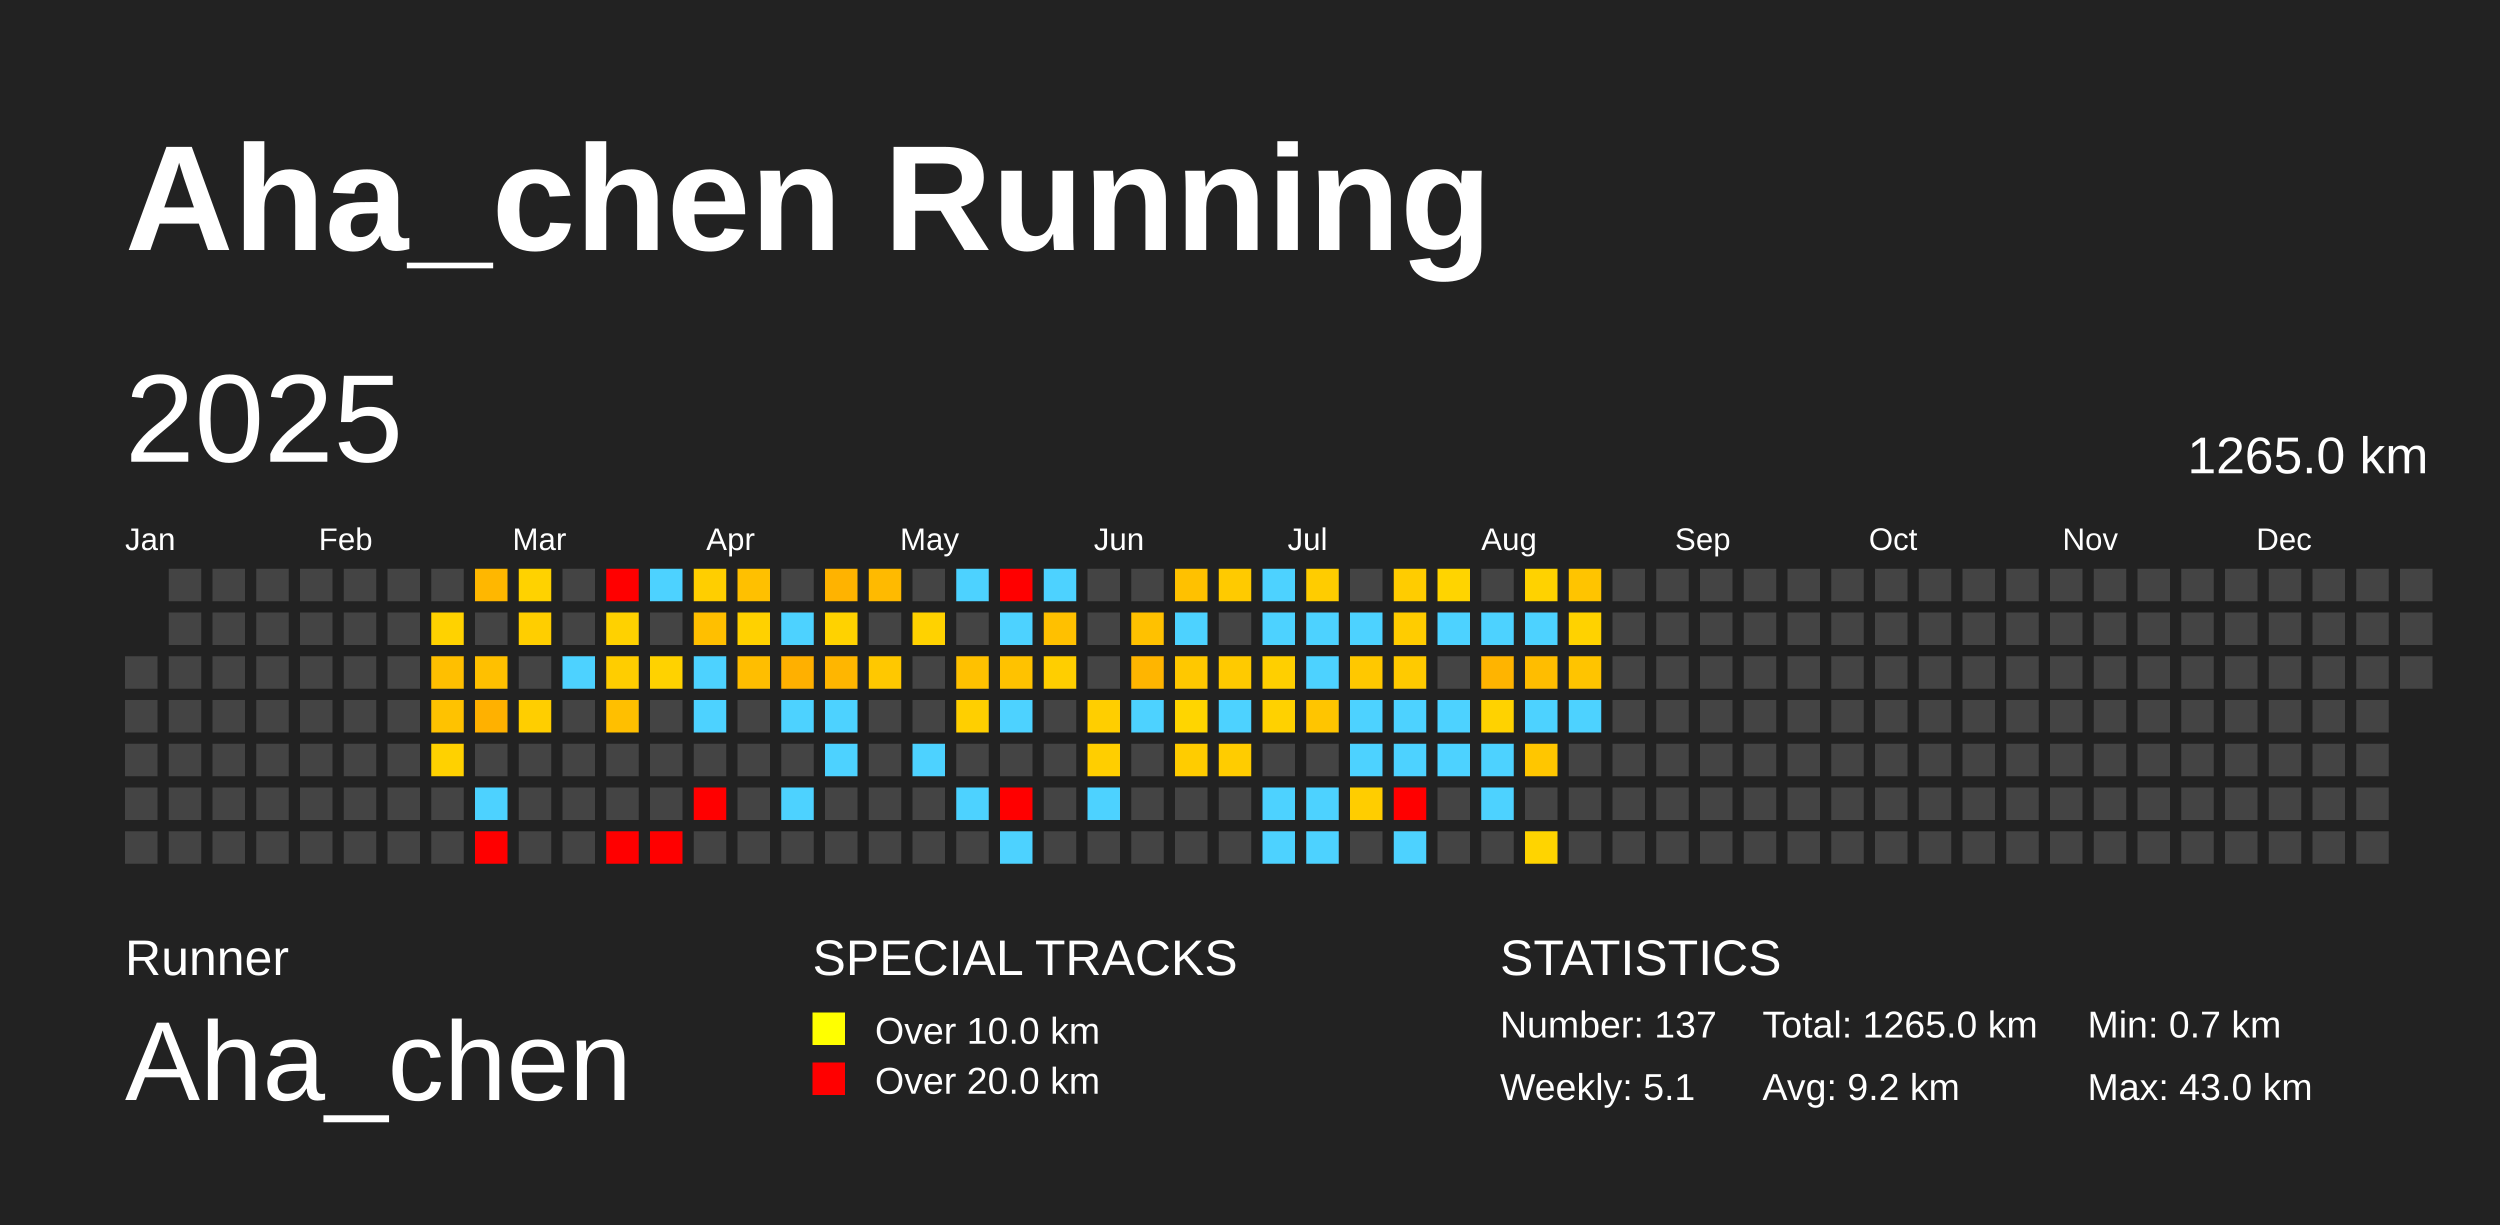
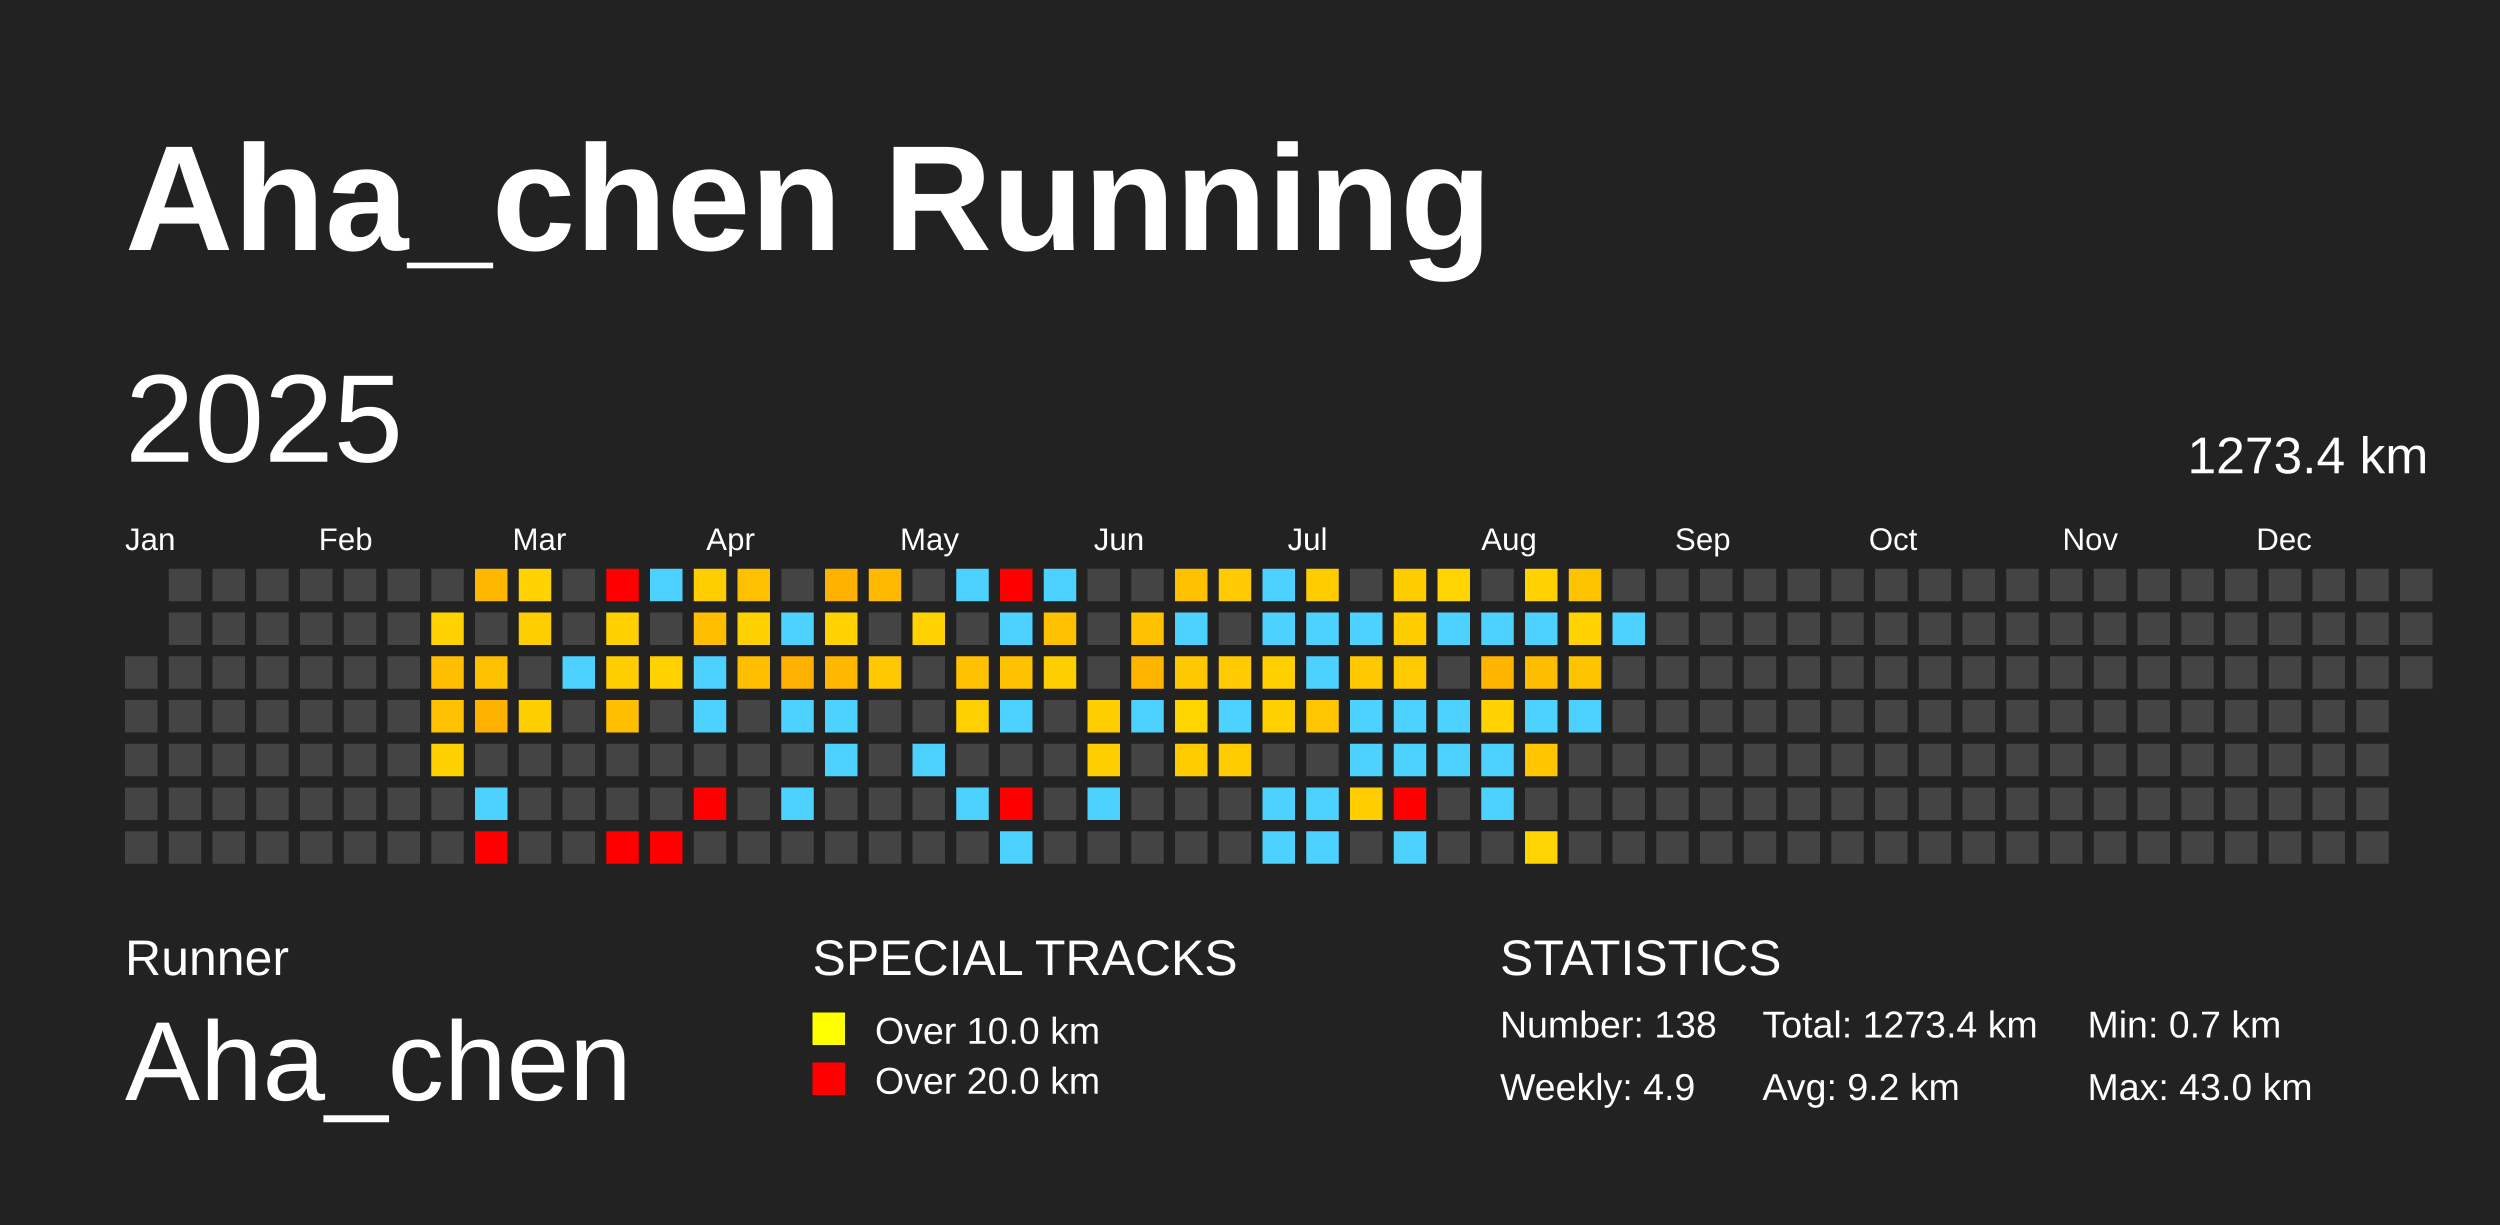
<svg xmlns="http://www.w3.org/2000/svg" baseProfile="full" height="98mm" version="1.1" viewBox="0,0,200,98" width="200mm">
  <defs />
  <rect fill="#222222" height="98" width="200" x="0" y="0" />
  <text fill="#FFFFFF" style="font-size:12px; font-family:Arial; font-weight:bold;" x="10" y="20">Aha_chen Running</text>
  <text fill="#FFFFFF" style="font-size:4px; font-family:Arial" x="10" y="78">Runner</text>
  <text fill="#FFFFFF" style="font-size:9px; font-family:Arial" x="10" y="88">Aha_chen</text>
  <text fill="#FFFFFF" style="font-size:4px; font-family:Arial" x="65" y="78">SPECIAL TRACKS</text>
  <rect fill="yellow" height="2.6" width="2.6" x="65" y="81" />
  <text fill="#FFFFFF" style="font-size:3px; font-family:Arial" x="70" y="83.5">Over 10.0 km</text>
  <rect fill="red" height="2.6" width="2.6" x="65" y="85" />
  <text fill="#FFFFFF" style="font-size:3px; font-family:Arial" x="70" y="87.5">Over 20.0 km</text>
  <text fill="#FFFFFF" style="font-size:4px; font-family:Arial" x="120" y="78">STATISTICS</text>
-   <text fill="#FFFFFF" style="font-size:3px; font-family:Arial" x="120" y="83">Number: 137</text>
-   <text fill="#FFFFFF" style="font-size:3px; font-family:Arial" x="120" y="88">Weekly: 5.1</text>
-   <text fill="#FFFFFF" style="font-size:3px; font-family:Arial" x="141" y="83">Total: 1265.0 km</text>
+   <text fill="#FFFFFF" style="font-size:3px; font-family:Arial" x="120" y="83">Number: 138</text>
+   <text fill="#FFFFFF" style="font-size:3px; font-family:Arial" x="120" y="88">Weekly: 4.9</text>
+   <text fill="#FFFFFF" style="font-size:3px; font-family:Arial" x="141" y="83">Total: 1273.4 km</text>
  <text fill="#FFFFFF" style="font-size:3px; font-family:Arial" x="141" y="88">Avg: 9.2 km</text>
  <text fill="#FFFFFF" style="font-size:3px; font-family:Arial" x="167" y="83">Min: 0.7 km</text>
  <text fill="#FFFFFF" style="font-size:3px; font-family:Arial" x="167" y="88">Max: 43.0 km</text>
  <text dominant-baseline="hanging" fill="#FFFFFF" style="font-size:10.0px; font-family:Arial;" x="10" y="30">2025</text>
-   <text dominant-baseline="hanging" fill="#FFFFFF" style="font-size:4.125px; font-family:Arial;" x="175" y="35">1265.0 km</text>
+   <text dominant-baseline="hanging" fill="#FFFFFF" style="font-size:4.125px; font-family:Arial;" x="175" y="35">1273.4 km</text>
  <text fill="#FFFFFF" style="font-size:2.5px; font-family:Arial" x="10.0" y="44">Jan</text>
  <text fill="#FFFFFF" style="font-size:2.5px; font-family:Arial" x="25.5" y="44">Feb</text>
  <text fill="#FFFFFF" style="font-size:2.5px; font-family:Arial" x="41.0" y="44">Mar</text>
  <text fill="#FFFFFF" style="font-size:2.5px; font-family:Arial" x="56.5" y="44">Apr</text>
  <text fill="#FFFFFF" style="font-size:2.5px; font-family:Arial" x="72.0" y="44">May</text>
  <text fill="#FFFFFF" style="font-size:2.5px; font-family:Arial" x="87.5" y="44">Jun</text>
  <text fill="#FFFFFF" style="font-size:2.5px; font-family:Arial" x="103.0" y="44">Jul</text>
  <text fill="#FFFFFF" style="font-size:2.5px; font-family:Arial" x="118.5" y="44">Aug</text>
  <text fill="#FFFFFF" style="font-size:2.5px; font-family:Arial" x="134.0" y="44">Sep</text>
  <text fill="#FFFFFF" style="font-size:2.5px; font-family:Arial" x="149.5" y="44">Oct</text>
  <text fill="#FFFFFF" style="font-size:2.5px; font-family:Arial" x="165.0" y="44">Nov</text>
  <text fill="#FFFFFF" style="font-size:2.5px; font-family:Arial" x="180.5" y="44">Dec</text>
  <rect fill="#444444" height="2.6" width="2.6" x="10.0" y="52.5" />
  <rect fill="#444444" height="2.6" width="2.6" x="10.0" y="56.0" />
  <rect fill="#444444" height="2.6" width="2.6" x="10.0" y="59.5" />
  <rect fill="#444444" height="2.6" width="2.6" x="10.0" y="63.0" />
  <rect fill="#444444" height="2.6" width="2.6" x="10.0" y="66.5" />
  <rect fill="#444444" height="2.6" width="2.6" x="13.5" y="45.5" />
  <rect fill="#444444" height="2.6" width="2.6" x="13.5" y="49.0" />
  <rect fill="#444444" height="2.6" width="2.6" x="13.5" y="52.5" />
  <rect fill="#444444" height="2.6" width="2.6" x="13.5" y="56.0" />
  <rect fill="#444444" height="2.6" width="2.6" x="13.5" y="59.5" />
  <rect fill="#444444" height="2.6" width="2.6" x="13.5" y="63.0" />
  <rect fill="#444444" height="2.6" width="2.6" x="13.5" y="66.5" />
  <rect fill="#444444" height="2.6" width="2.6" x="17.0" y="45.5" />
  <rect fill="#444444" height="2.6" width="2.6" x="17.0" y="49.0" />
  <rect fill="#444444" height="2.6" width="2.6" x="17.0" y="52.5" />
  <rect fill="#444444" height="2.6" width="2.6" x="17.0" y="56.0" />
  <rect fill="#444444" height="2.6" width="2.6" x="17.0" y="59.5" />
  <rect fill="#444444" height="2.6" width="2.6" x="17.0" y="63.0" />
  <rect fill="#444444" height="2.6" width="2.6" x="17.0" y="66.5" />
  <rect fill="#444444" height="2.6" width="2.6" x="20.5" y="45.5" />
  <rect fill="#444444" height="2.6" width="2.6" x="20.5" y="49.0" />
  <rect fill="#444444" height="2.6" width="2.6" x="20.5" y="52.5" />
  <rect fill="#444444" height="2.6" width="2.6" x="20.5" y="56.0" />
  <rect fill="#444444" height="2.6" width="2.6" x="20.5" y="59.5" />
  <rect fill="#444444" height="2.6" width="2.6" x="20.5" y="63.0" />
  <rect fill="#444444" height="2.6" width="2.6" x="20.5" y="66.5" />
  <rect fill="#444444" height="2.6" width="2.6" x="24.0" y="45.5" />
  <rect fill="#444444" height="2.6" width="2.6" x="24.0" y="49.0" />
  <rect fill="#444444" height="2.6" width="2.6" x="24.0" y="52.5" />
  <rect fill="#444444" height="2.6" width="2.6" x="24.0" y="56.0" />
  <rect fill="#444444" height="2.6" width="2.6" x="24.0" y="59.5" />
  <rect fill="#444444" height="2.6" width="2.6" x="24.0" y="63.0" />
  <rect fill="#444444" height="2.6" width="2.6" x="24.0" y="66.5" />
  <rect fill="#444444" height="2.6" width="2.6" x="27.5" y="45.5" />
  <rect fill="#444444" height="2.6" width="2.6" x="27.5" y="49.0" />
  <rect fill="#444444" height="2.6" width="2.6" x="27.5" y="52.5" />
  <rect fill="#444444" height="2.6" width="2.6" x="27.5" y="56.0" />
  <rect fill="#444444" height="2.6" width="2.6" x="27.5" y="59.5" />
  <rect fill="#444444" height="2.6" width="2.6" x="27.5" y="63.0" />
  <rect fill="#444444" height="2.6" width="2.6" x="27.5" y="66.5" />
  <rect fill="#444444" height="2.6" width="2.6" x="31.0" y="45.5" />
  <rect fill="#444444" height="2.6" width="2.6" x="31.0" y="49.0" />
  <rect fill="#444444" height="2.6" width="2.6" x="31.0" y="52.5" />
  <rect fill="#444444" height="2.6" width="2.6" x="31.0" y="56.0" />
  <rect fill="#444444" height="2.6" width="2.6" x="31.0" y="59.5" />
  <rect fill="#444444" height="2.6" width="2.6" x="31.0" y="63.0" />
  <rect fill="#444444" height="2.6" width="2.6" x="31.0" y="66.5" />
  <rect fill="#444444" height="2.6" width="2.6" x="34.5" y="45.5" />
  <rect fill="#ffd200" height="2.6" width="2.6" x="34.5" y="49.0" />
  <rect fill="#ffbf00" height="2.6" width="2.6" x="34.5" y="52.5" />
  <rect fill="#ffc200" height="2.6" width="2.6" x="34.5" y="56.0" />
  <rect fill="#ffd100" height="2.6" width="2.6" x="34.5" y="59.5" />
  <rect fill="#444444" height="2.6" width="2.6" x="34.5" y="63.0" />
  <rect fill="#444444" height="2.6" width="2.6" x="34.5" y="66.5" />
  <rect fill="#ffb700" height="2.6" width="2.6" x="38.0" y="45.5" />
  <rect fill="#444444" height="2.6" width="2.6" x="38.0" y="49.0" />
  <rect fill="#ffc000" height="2.6" width="2.6" x="38.0" y="52.5" />
  <rect fill="#ffb100" height="2.6" width="2.6" x="38.0" y="56.0" />
  <rect fill="#444444" height="2.6" width="2.6" x="38.0" y="59.5" />
  <rect fill="#4dd2ff" height="2.6" width="2.6" x="38.0" y="63.0" />
  <rect fill="red" height="2.6" width="2.6" x="38.0" y="66.5" />
  <rect fill="#ffd200" height="2.6" width="2.6" x="41.5" y="45.5" />
  <rect fill="#ffce00" height="2.6" width="2.6" x="41.5" y="49.0" />
  <rect fill="#444444" height="2.6" width="2.6" x="41.5" y="52.5" />
  <rect fill="#ffce00" height="2.6" width="2.6" x="41.5" y="56.0" />
  <rect fill="#444444" height="2.6" width="2.6" x="41.5" y="59.5" />
  <rect fill="#444444" height="2.6" width="2.6" x="41.5" y="63.0" />
  <rect fill="#444444" height="2.6" width="2.6" x="41.5" y="66.5" />
  <rect fill="#444444" height="2.6" width="2.6" x="45.0" y="45.5" />
  <rect fill="#444444" height="2.6" width="2.6" x="45.0" y="49.0" />
  <rect fill="#4dd2ff" height="2.6" width="2.6" x="45.0" y="52.5" />
  <rect fill="#444444" height="2.6" width="2.6" x="45.0" y="56.0" />
  <rect fill="#444444" height="2.6" width="2.6" x="45.0" y="59.5" />
  <rect fill="#444444" height="2.6" width="2.6" x="45.0" y="63.0" />
  <rect fill="#444444" height="2.6" width="2.6" x="45.0" y="66.5" />
  <rect fill="red" height="2.6" width="2.6" x="48.5" y="45.5" />
  <rect fill="#ffd100" height="2.6" width="2.6" x="48.5" y="49.0" />
  <rect fill="#ffcd00" height="2.6" width="2.6" x="48.5" y="52.5" />
  <rect fill="#ffbf00" height="2.6" width="2.6" x="48.5" y="56.0" />
  <rect fill="#444444" height="2.6" width="2.6" x="48.5" y="59.5" />
  <rect fill="#444444" height="2.6" width="2.6" x="48.5" y="63.0" />
  <rect fill="red" height="2.6" width="2.6" x="48.5" y="66.5" />
  <rect fill="#4dd2ff" height="2.6" width="2.6" x="52.0" y="45.5" />
  <rect fill="#444444" height="2.6" width="2.6" x="52.0" y="49.0" />
  <rect fill="#ffd200" height="2.6" width="2.6" x="52.0" y="52.5" />
  <rect fill="#444444" height="2.6" width="2.6" x="52.0" y="56.0" />
  <rect fill="#444444" height="2.6" width="2.6" x="52.0" y="59.5" />
  <rect fill="#444444" height="2.6" width="2.6" x="52.0" y="63.0" />
  <rect fill="red" height="2.6" width="2.6" x="52.0" y="66.5" />
  <rect fill="#ffce00" height="2.6" width="2.6" x="55.5" y="45.5" />
  <rect fill="#ffbf00" height="2.6" width="2.6" x="55.5" y="49.0" />
  <rect fill="#4dd2ff" height="2.6" width="2.6" x="55.5" y="52.5" />
  <rect fill="#4dd2ff" height="2.6" width="2.6" x="55.5" y="56.0" />
  <rect fill="#444444" height="2.6" width="2.6" x="55.5" y="59.5" />
  <rect fill="red" height="2.6" width="2.6" x="55.5" y="63.0" />
  <rect fill="#444444" height="2.6" width="2.6" x="55.5" y="66.5" />
  <rect fill="#ffc000" height="2.6" width="2.6" x="59.0" y="45.5" />
  <rect fill="#ffd100" height="2.6" width="2.6" x="59.0" y="49.0" />
  <rect fill="#ffbe00" height="2.6" width="2.6" x="59.0" y="52.5" />
  <rect fill="#444444" height="2.6" width="2.6" x="59.0" y="56.0" />
  <rect fill="#444444" height="2.6" width="2.6" x="59.0" y="59.5" />
  <rect fill="#444444" height="2.6" width="2.6" x="59.0" y="63.0" />
  <rect fill="#444444" height="2.6" width="2.6" x="59.0" y="66.5" />
  <rect fill="#444444" height="2.6" width="2.6" x="62.5" y="45.5" />
  <rect fill="#4dd2ff" height="2.6" width="2.6" x="62.5" y="49.0" />
  <rect fill="#ffb000" height="2.6" width="2.6" x="62.5" y="52.5" />
  <rect fill="#4dd2ff" height="2.6" width="2.6" x="62.5" y="56.0" />
  <rect fill="#444444" height="2.6" width="2.6" x="62.5" y="59.5" />
  <rect fill="#4dd2ff" height="2.6" width="2.6" x="62.5" y="63.0" />
  <rect fill="#444444" height="2.6" width="2.6" x="62.5" y="66.5" />
  <rect fill="#ffb300" height="2.6" width="2.6" x="66.0" y="45.5" />
  <rect fill="#ffd200" height="2.6" width="2.6" x="66.0" y="49.0" />
  <rect fill="#ffb600" height="2.6" width="2.6" x="66.0" y="52.5" />
  <rect fill="#4dd2ff" height="2.6" width="2.6" x="66.0" y="56.0" />
  <rect fill="#4dd2ff" height="2.6" width="2.6" x="66.0" y="59.5" />
  <rect fill="#444444" height="2.6" width="2.6" x="66.0" y="63.0" />
  <rect fill="#444444" height="2.6" width="2.6" x="66.0" y="66.5" />
  <rect fill="#ffba00" height="2.6" width="2.6" x="69.5" y="45.5" />
  <rect fill="#444444" height="2.6" width="2.6" x="69.5" y="49.0" />
  <rect fill="#ffc800" height="2.6" width="2.6" x="69.5" y="52.5" />
  <rect fill="#444444" height="2.6" width="2.6" x="69.5" y="56.0" />
  <rect fill="#444444" height="2.6" width="2.6" x="69.5" y="59.5" />
  <rect fill="#444444" height="2.6" width="2.6" x="69.5" y="63.0" />
  <rect fill="#444444" height="2.6" width="2.6" x="69.5" y="66.5" />
  <rect fill="#444444" height="2.6" width="2.6" x="73.0" y="45.5" />
  <rect fill="#ffd200" height="2.6" width="2.6" x="73.0" y="49.0" />
  <rect fill="#444444" height="2.6" width="2.6" x="73.0" y="52.5" />
  <rect fill="#444444" height="2.6" width="2.6" x="73.0" y="56.0" />
  <rect fill="#4dd2ff" height="2.6" width="2.6" x="73.0" y="59.5" />
  <rect fill="#444444" height="2.6" width="2.6" x="73.0" y="63.0" />
  <rect fill="#444444" height="2.6" width="2.6" x="73.0" y="66.5" />
  <rect fill="#4dd2ff" height="2.6" width="2.6" x="76.5" y="45.5" />
  <rect fill="#444444" height="2.6" width="2.6" x="76.5" y="49.0" />
  <rect fill="#ffc100" height="2.6" width="2.6" x="76.5" y="52.5" />
  <rect fill="#ffcf00" height="2.6" width="2.6" x="76.5" y="56.0" />
  <rect fill="#444444" height="2.6" width="2.6" x="76.5" y="59.5" />
  <rect fill="#4dd2ff" height="2.6" width="2.6" x="76.5" y="63.0" />
  <rect fill="#444444" height="2.6" width="2.6" x="76.5" y="66.5" />
  <rect fill="red" height="2.6" width="2.6" x="80.0" y="45.5" />
  <rect fill="#4dd2ff" height="2.6" width="2.6" x="80.0" y="49.0" />
  <rect fill="#ffc200" height="2.6" width="2.6" x="80.0" y="52.5" />
  <rect fill="#4dd2ff" height="2.6" width="2.6" x="80.0" y="56.0" />
  <rect fill="#444444" height="2.6" width="2.6" x="80.0" y="59.5" />
  <rect fill="red" height="2.6" width="2.6" x="80.0" y="63.0" />
  <rect fill="#4dd2ff" height="2.6" width="2.6" x="80.0" y="66.5" />
  <rect fill="#4dd2ff" height="2.6" width="2.6" x="83.5" y="45.5" />
  <rect fill="#ffc000" height="2.6" width="2.6" x="83.5" y="49.0" />
  <rect fill="#ffce00" height="2.6" width="2.6" x="83.5" y="52.5" />
  <rect fill="#444444" height="2.6" width="2.6" x="83.5" y="56.0" />
  <rect fill="#444444" height="2.6" width="2.6" x="83.5" y="59.5" />
  <rect fill="#444444" height="2.6" width="2.6" x="83.5" y="63.0" />
  <rect fill="#444444" height="2.6" width="2.6" x="83.5" y="66.5" />
  <rect fill="#444444" height="2.6" width="2.6" x="87.0" y="45.5" />
  <rect fill="#444444" height="2.6" width="2.6" x="87.0" y="49.0" />
  <rect fill="#444444" height="2.6" width="2.6" x="87.0" y="52.5" />
  <rect fill="#ffce00" height="2.6" width="2.6" x="87.0" y="56.0" />
  <rect fill="#ffce00" height="2.6" width="2.6" x="87.0" y="59.5" />
  <rect fill="#4dd2ff" height="2.6" width="2.6" x="87.0" y="63.0" />
  <rect fill="#444444" height="2.6" width="2.6" x="87.0" y="66.5" />
  <rect fill="#444444" height="2.6" width="2.6" x="90.5" y="45.5" />
  <rect fill="#ffc100" height="2.6" width="2.6" x="90.5" y="49.0" />
  <rect fill="#ffb500" height="2.6" width="2.6" x="90.5" y="52.5" />
  <rect fill="#4dd2ff" height="2.6" width="2.6" x="90.5" y="56.0" />
  <rect fill="#444444" height="2.6" width="2.6" x="90.5" y="59.5" />
  <rect fill="#444444" height="2.6" width="2.6" x="90.5" y="63.0" />
  <rect fill="#444444" height="2.6" width="2.6" x="90.5" y="66.5" />
  <rect fill="#ffc100" height="2.6" width="2.6" x="94.0" y="45.5" />
  <rect fill="#4dd2ff" height="2.6" width="2.6" x="94.0" y="49.0" />
  <rect fill="#ffc800" height="2.6" width="2.6" x="94.0" y="52.5" />
  <rect fill="#ffd500" height="2.6" width="2.6" x="94.0" y="56.0" />
  <rect fill="#ffcc00" height="2.6" width="2.6" x="94.0" y="59.5" />
  <rect fill="#444444" height="2.6" width="2.6" x="94.0" y="63.0" />
  <rect fill="#444444" height="2.6" width="2.6" x="94.0" y="66.5" />
  <rect fill="#ffca00" height="2.6" width="2.6" x="97.5" y="45.5" />
  <rect fill="#444444" height="2.6" width="2.6" x="97.5" y="49.0" />
  <rect fill="#ffca00" height="2.6" width="2.6" x="97.5" y="52.5" />
  <rect fill="#4dd2ff" height="2.6" width="2.6" x="97.5" y="56.0" />
  <rect fill="#ffcc00" height="2.6" width="2.6" x="97.5" y="59.5" />
  <rect fill="#444444" height="2.6" width="2.6" x="97.5" y="63.0" />
  <rect fill="#444444" height="2.6" width="2.6" x="97.5" y="66.5" />
  <rect fill="#4dd2ff" height="2.6" width="2.6" x="101.0" y="45.5" />
  <rect fill="#4dd2ff" height="2.6" width="2.6" x="101.0" y="49.0" />
  <rect fill="#ffcf00" height="2.6" width="2.6" x="101.0" y="52.5" />
  <rect fill="#ffd100" height="2.6" width="2.6" x="101.0" y="56.0" />
  <rect fill="#444444" height="2.6" width="2.6" x="101.0" y="59.5" />
  <rect fill="#4dd2ff" height="2.6" width="2.6" x="101.0" y="63.0" />
  <rect fill="#4dd2ff" height="2.6" width="2.6" x="101.0" y="66.5" />
  <rect fill="#ffcc00" height="2.6" width="2.6" x="104.5" y="45.5" />
  <rect fill="#4dd2ff" height="2.6" width="2.6" x="104.5" y="49.0" />
  <rect fill="#4dd2ff" height="2.6" width="2.6" x="104.5" y="52.5" />
  <rect fill="#ffc500" height="2.6" width="2.6" x="104.5" y="56.0" />
  <rect fill="#444444" height="2.6" width="2.6" x="104.5" y="59.5" />
  <rect fill="#4dd2ff" height="2.6" width="2.6" x="104.5" y="63.0" />
  <rect fill="#4dd2ff" height="2.6" width="2.6" x="104.5" y="66.5" />
  <rect fill="#444444" height="2.6" width="2.6" x="108.0" y="45.5" />
  <rect fill="#4dd2ff" height="2.6" width="2.6" x="108.0" y="49.0" />
  <rect fill="#ffc800" height="2.6" width="2.6" x="108.0" y="52.5" />
  <rect fill="#4dd2ff" height="2.6" width="2.6" x="108.0" y="56.0" />
  <rect fill="#4dd2ff" height="2.6" width="2.6" x="108.0" y="59.5" />
  <rect fill="#ffcd00" height="2.6" width="2.6" x="108.0" y="63.0" />
  <rect fill="#444444" height="2.6" width="2.6" x="108.0" y="66.5" />
  <rect fill="#ffcc00" height="2.6" width="2.6" x="111.5" y="45.5" />
  <rect fill="#ffcc00" height="2.6" width="2.6" x="111.5" y="49.0" />
  <rect fill="#ffca00" height="2.6" width="2.6" x="111.5" y="52.5" />
  <rect fill="#4dd2ff" height="2.6" width="2.6" x="111.5" y="56.0" />
  <rect fill="#4dd2ff" height="2.6" width="2.6" x="111.5" y="59.5" />
  <rect fill="red" height="2.6" width="2.6" x="111.5" y="63.0" />
  <rect fill="#4dd2ff" height="2.6" width="2.6" x="111.5" y="66.5" />
  <rect fill="#ffd400" height="2.6" width="2.6" x="115.0" y="45.5" />
  <rect fill="#4dd2ff" height="2.6" width="2.6" x="115.0" y="49.0" />
  <rect fill="#444444" height="2.6" width="2.6" x="115.0" y="52.5" />
  <rect fill="#4dd2ff" height="2.6" width="2.6" x="115.0" y="56.0" />
  <rect fill="#4dd2ff" height="2.6" width="2.6" x="115.0" y="59.5" />
  <rect fill="#444444" height="2.6" width="2.6" x="115.0" y="63.0" />
  <rect fill="#444444" height="2.6" width="2.6" x="115.0" y="66.5" />
  <rect fill="#444444" height="2.6" width="2.6" x="118.5" y="45.5" />
  <rect fill="#4dd2ff" height="2.6" width="2.6" x="118.5" y="49.0" />
  <rect fill="#ffb400" height="2.6" width="2.6" x="118.5" y="52.5" />
  <rect fill="#ffd200" height="2.6" width="2.6" x="118.5" y="56.0" />
  <rect fill="#4dd2ff" height="2.6" width="2.6" x="118.5" y="59.5" />
  <rect fill="#4dd2ff" height="2.6" width="2.6" x="118.5" y="63.0" />
  <rect fill="#444444" height="2.6" width="2.6" x="118.5" y="66.5" />
  <rect fill="#ffd200" height="2.6" width="2.6" x="122.0" y="45.5" />
  <rect fill="#4dd2ff" height="2.6" width="2.6" x="122.0" y="49.0" />
  <rect fill="#ffbd00" height="2.6" width="2.6" x="122.0" y="52.5" />
  <rect fill="#4dd2ff" height="2.6" width="2.6" x="122.0" y="56.0" />
  <rect fill="#ffc600" height="2.6" width="2.6" x="122.0" y="59.5" />
  <rect fill="#444444" height="2.6" width="2.6" x="122.0" y="63.0" />
  <rect fill="#ffd400" height="2.6" width="2.6" x="122.0" y="66.5" />
  <rect fill="#ffc400" height="2.6" width="2.6" x="125.5" y="45.5" />
  <rect fill="#ffd200" height="2.6" width="2.6" x="125.5" y="49.0" />
  <rect fill="#ffc400" height="2.6" width="2.6" x="125.5" y="52.5" />
  <rect fill="#4dd2ff" height="2.6" width="2.6" x="125.5" y="56.0" />
  <rect fill="#444444" height="2.6" width="2.6" x="125.5" y="59.5" />
  <rect fill="#444444" height="2.6" width="2.6" x="125.5" y="63.0" />
  <rect fill="#444444" height="2.6" width="2.6" x="125.5" y="66.5" />
  <rect fill="#444444" height="2.6" width="2.6" x="129.0" y="45.5" />
-   <rect fill="#444444" height="2.6" width="2.6" x="129.0" y="49.0" />
+   <rect fill="#4dd2ff" height="2.6" width="2.6" x="129.0" y="49.0" />
  <rect fill="#444444" height="2.6" width="2.6" x="129.0" y="52.5" />
  <rect fill="#444444" height="2.6" width="2.6" x="129.0" y="56.0" />
  <rect fill="#444444" height="2.6" width="2.6" x="129.0" y="59.5" />
  <rect fill="#444444" height="2.6" width="2.6" x="129.0" y="63.0" />
  <rect fill="#444444" height="2.6" width="2.6" x="129.0" y="66.5" />
  <rect fill="#444444" height="2.6" width="2.6" x="132.5" y="45.5" />
  <rect fill="#444444" height="2.6" width="2.6" x="132.5" y="49.0" />
  <rect fill="#444444" height="2.6" width="2.6" x="132.5" y="52.5" />
  <rect fill="#444444" height="2.6" width="2.6" x="132.5" y="56.0" />
  <rect fill="#444444" height="2.6" width="2.6" x="132.5" y="59.5" />
  <rect fill="#444444" height="2.6" width="2.6" x="132.5" y="63.0" />
  <rect fill="#444444" height="2.6" width="2.6" x="132.5" y="66.5" />
  <rect fill="#444444" height="2.6" width="2.6" x="136.0" y="45.5" />
  <rect fill="#444444" height="2.6" width="2.6" x="136.0" y="49.0" />
  <rect fill="#444444" height="2.6" width="2.6" x="136.0" y="52.5" />
  <rect fill="#444444" height="2.6" width="2.6" x="136.0" y="56.0" />
  <rect fill="#444444" height="2.6" width="2.6" x="136.0" y="59.5" />
  <rect fill="#444444" height="2.6" width="2.6" x="136.0" y="63.0" />
  <rect fill="#444444" height="2.6" width="2.6" x="136.0" y="66.5" />
  <rect fill="#444444" height="2.6" width="2.6" x="139.5" y="45.5" />
  <rect fill="#444444" height="2.6" width="2.6" x="139.5" y="49.0" />
  <rect fill="#444444" height="2.6" width="2.6" x="139.5" y="52.5" />
  <rect fill="#444444" height="2.6" width="2.6" x="139.5" y="56.0" />
  <rect fill="#444444" height="2.6" width="2.6" x="139.5" y="59.5" />
  <rect fill="#444444" height="2.6" width="2.6" x="139.5" y="63.0" />
  <rect fill="#444444" height="2.6" width="2.6" x="139.5" y="66.5" />
  <rect fill="#444444" height="2.6" width="2.6" x="143.0" y="45.5" />
  <rect fill="#444444" height="2.6" width="2.6" x="143.0" y="49.0" />
  <rect fill="#444444" height="2.6" width="2.6" x="143.0" y="52.5" />
  <rect fill="#444444" height="2.6" width="2.6" x="143.0" y="56.0" />
  <rect fill="#444444" height="2.6" width="2.6" x="143.0" y="59.5" />
  <rect fill="#444444" height="2.6" width="2.6" x="143.0" y="63.0" />
  <rect fill="#444444" height="2.6" width="2.6" x="143.0" y="66.5" />
  <rect fill="#444444" height="2.6" width="2.6" x="146.5" y="45.5" />
  <rect fill="#444444" height="2.6" width="2.6" x="146.5" y="49.0" />
  <rect fill="#444444" height="2.6" width="2.6" x="146.5" y="52.5" />
  <rect fill="#444444" height="2.6" width="2.6" x="146.5" y="56.0" />
  <rect fill="#444444" height="2.6" width="2.6" x="146.5" y="59.5" />
  <rect fill="#444444" height="2.6" width="2.6" x="146.5" y="63.0" />
  <rect fill="#444444" height="2.6" width="2.6" x="146.5" y="66.5" />
  <rect fill="#444444" height="2.6" width="2.6" x="150.0" y="45.5" />
  <rect fill="#444444" height="2.6" width="2.6" x="150.0" y="49.0" />
  <rect fill="#444444" height="2.6" width="2.6" x="150.0" y="52.5" />
  <rect fill="#444444" height="2.6" width="2.6" x="150.0" y="56.0" />
  <rect fill="#444444" height="2.6" width="2.6" x="150.0" y="59.5" />
  <rect fill="#444444" height="2.6" width="2.6" x="150.0" y="63.0" />
  <rect fill="#444444" height="2.6" width="2.6" x="150.0" y="66.5" />
  <rect fill="#444444" height="2.6" width="2.6" x="153.5" y="45.5" />
  <rect fill="#444444" height="2.6" width="2.6" x="153.5" y="49.0" />
  <rect fill="#444444" height="2.6" width="2.6" x="153.5" y="52.5" />
  <rect fill="#444444" height="2.6" width="2.6" x="153.5" y="56.0" />
  <rect fill="#444444" height="2.6" width="2.6" x="153.5" y="59.5" />
  <rect fill="#444444" height="2.6" width="2.6" x="153.5" y="63.0" />
  <rect fill="#444444" height="2.6" width="2.6" x="153.5" y="66.5" />
  <rect fill="#444444" height="2.6" width="2.6" x="157.0" y="45.5" />
  <rect fill="#444444" height="2.6" width="2.6" x="157.0" y="49.0" />
  <rect fill="#444444" height="2.6" width="2.6" x="157.0" y="52.5" />
  <rect fill="#444444" height="2.6" width="2.6" x="157.0" y="56.0" />
  <rect fill="#444444" height="2.6" width="2.6" x="157.0" y="59.5" />
  <rect fill="#444444" height="2.6" width="2.6" x="157.0" y="63.0" />
  <rect fill="#444444" height="2.6" width="2.6" x="157.0" y="66.5" />
  <rect fill="#444444" height="2.6" width="2.6" x="160.5" y="45.5" />
  <rect fill="#444444" height="2.6" width="2.6" x="160.5" y="49.0" />
  <rect fill="#444444" height="2.6" width="2.6" x="160.5" y="52.5" />
  <rect fill="#444444" height="2.6" width="2.6" x="160.5" y="56.0" />
  <rect fill="#444444" height="2.6" width="2.6" x="160.5" y="59.5" />
  <rect fill="#444444" height="2.6" width="2.6" x="160.5" y="63.0" />
  <rect fill="#444444" height="2.6" width="2.6" x="160.5" y="66.5" />
  <rect fill="#444444" height="2.6" width="2.6" x="164.0" y="45.5" />
  <rect fill="#444444" height="2.6" width="2.6" x="164.0" y="49.0" />
  <rect fill="#444444" height="2.6" width="2.6" x="164.0" y="52.5" />
  <rect fill="#444444" height="2.6" width="2.6" x="164.0" y="56.0" />
  <rect fill="#444444" height="2.6" width="2.6" x="164.0" y="59.5" />
  <rect fill="#444444" height="2.6" width="2.6" x="164.0" y="63.0" />
  <rect fill="#444444" height="2.6" width="2.6" x="164.0" y="66.5" />
  <rect fill="#444444" height="2.6" width="2.6" x="167.5" y="45.5" />
  <rect fill="#444444" height="2.6" width="2.6" x="167.5" y="49.0" />
  <rect fill="#444444" height="2.6" width="2.6" x="167.5" y="52.5" />
  <rect fill="#444444" height="2.6" width="2.6" x="167.5" y="56.0" />
  <rect fill="#444444" height="2.6" width="2.6" x="167.5" y="59.5" />
  <rect fill="#444444" height="2.6" width="2.6" x="167.5" y="63.0" />
  <rect fill="#444444" height="2.6" width="2.6" x="167.5" y="66.5" />
  <rect fill="#444444" height="2.6" width="2.6" x="171.0" y="45.5" />
  <rect fill="#444444" height="2.6" width="2.6" x="171.0" y="49.0" />
  <rect fill="#444444" height="2.6" width="2.6" x="171.0" y="52.5" />
  <rect fill="#444444" height="2.6" width="2.6" x="171.0" y="56.0" />
  <rect fill="#444444" height="2.6" width="2.6" x="171.0" y="59.5" />
  <rect fill="#444444" height="2.6" width="2.6" x="171.0" y="63.0" />
  <rect fill="#444444" height="2.6" width="2.6" x="171.0" y="66.5" />
  <rect fill="#444444" height="2.6" width="2.6" x="174.5" y="45.5" />
  <rect fill="#444444" height="2.6" width="2.6" x="174.5" y="49.0" />
  <rect fill="#444444" height="2.6" width="2.6" x="174.5" y="52.5" />
  <rect fill="#444444" height="2.6" width="2.6" x="174.5" y="56.0" />
  <rect fill="#444444" height="2.6" width="2.6" x="174.5" y="59.5" />
  <rect fill="#444444" height="2.6" width="2.6" x="174.5" y="63.0" />
  <rect fill="#444444" height="2.6" width="2.6" x="174.5" y="66.5" />
  <rect fill="#444444" height="2.6" width="2.6" x="178.0" y="45.5" />
  <rect fill="#444444" height="2.6" width="2.6" x="178.0" y="49.0" />
  <rect fill="#444444" height="2.6" width="2.6" x="178.0" y="52.5" />
  <rect fill="#444444" height="2.6" width="2.6" x="178.0" y="56.0" />
  <rect fill="#444444" height="2.6" width="2.6" x="178.0" y="59.5" />
  <rect fill="#444444" height="2.6" width="2.6" x="178.0" y="63.0" />
  <rect fill="#444444" height="2.6" width="2.6" x="178.0" y="66.5" />
  <rect fill="#444444" height="2.6" width="2.6" x="181.5" y="45.5" />
  <rect fill="#444444" height="2.6" width="2.6" x="181.5" y="49.0" />
  <rect fill="#444444" height="2.6" width="2.6" x="181.5" y="52.5" />
  <rect fill="#444444" height="2.6" width="2.6" x="181.5" y="56.0" />
  <rect fill="#444444" height="2.6" width="2.6" x="181.5" y="59.5" />
  <rect fill="#444444" height="2.6" width="2.6" x="181.5" y="63.0" />
  <rect fill="#444444" height="2.6" width="2.6" x="181.5" y="66.5" />
  <rect fill="#444444" height="2.6" width="2.6" x="185.0" y="45.5" />
  <rect fill="#444444" height="2.6" width="2.6" x="185.0" y="49.0" />
  <rect fill="#444444" height="2.6" width="2.6" x="185.0" y="52.5" />
  <rect fill="#444444" height="2.6" width="2.6" x="185.0" y="56.0" />
  <rect fill="#444444" height="2.6" width="2.6" x="185.0" y="59.5" />
  <rect fill="#444444" height="2.6" width="2.6" x="185.0" y="63.0" />
  <rect fill="#444444" height="2.6" width="2.6" x="185.0" y="66.5" />
  <rect fill="#444444" height="2.6" width="2.6" x="188.5" y="45.5" />
  <rect fill="#444444" height="2.6" width="2.6" x="188.5" y="49.0" />
  <rect fill="#444444" height="2.6" width="2.6" x="188.5" y="52.5" />
  <rect fill="#444444" height="2.6" width="2.6" x="188.5" y="56.0" />
  <rect fill="#444444" height="2.6" width="2.6" x="188.5" y="59.5" />
  <rect fill="#444444" height="2.6" width="2.6" x="188.5" y="63.0" />
  <rect fill="#444444" height="2.6" width="2.6" x="188.5" y="66.5" />
  <rect fill="#444444" height="2.6" width="2.6" x="192.0" y="45.5" />
  <rect fill="#444444" height="2.6" width="2.6" x="192.0" y="49.0" />
  <rect fill="#444444" height="2.6" width="2.6" x="192.0" y="52.5" />
</svg>
